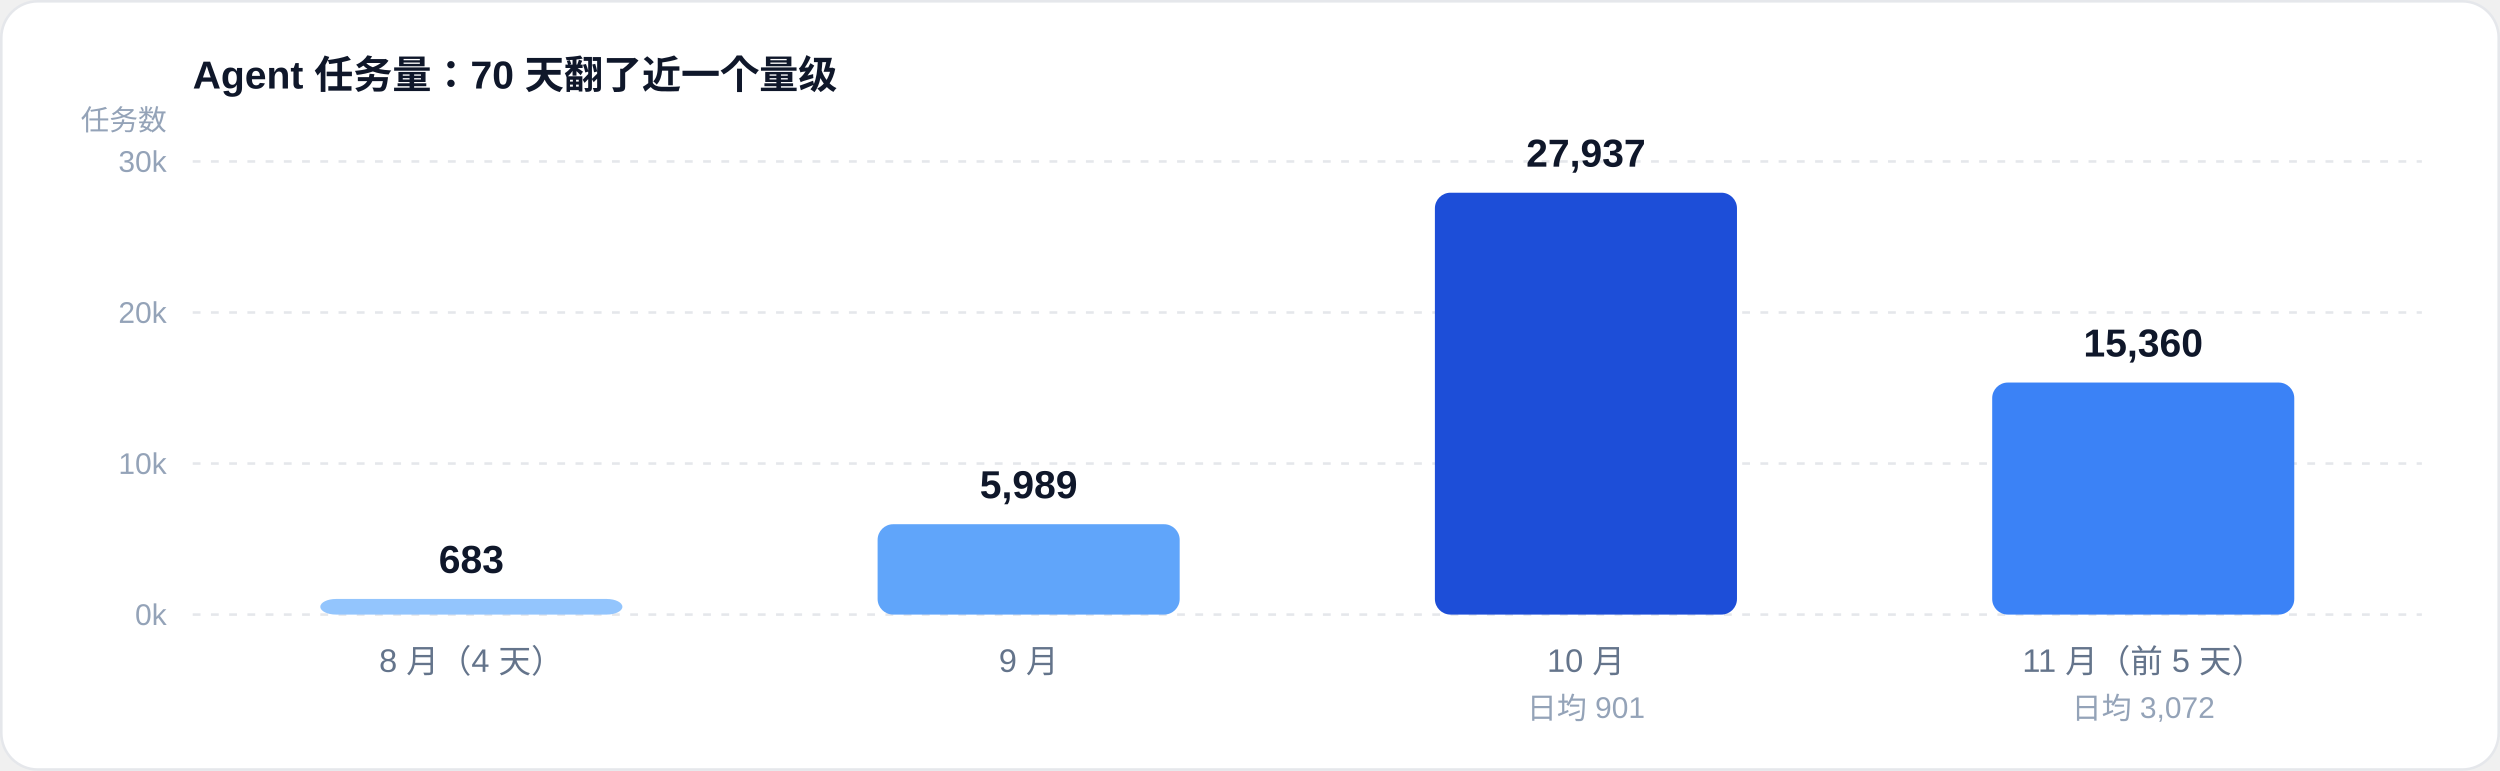
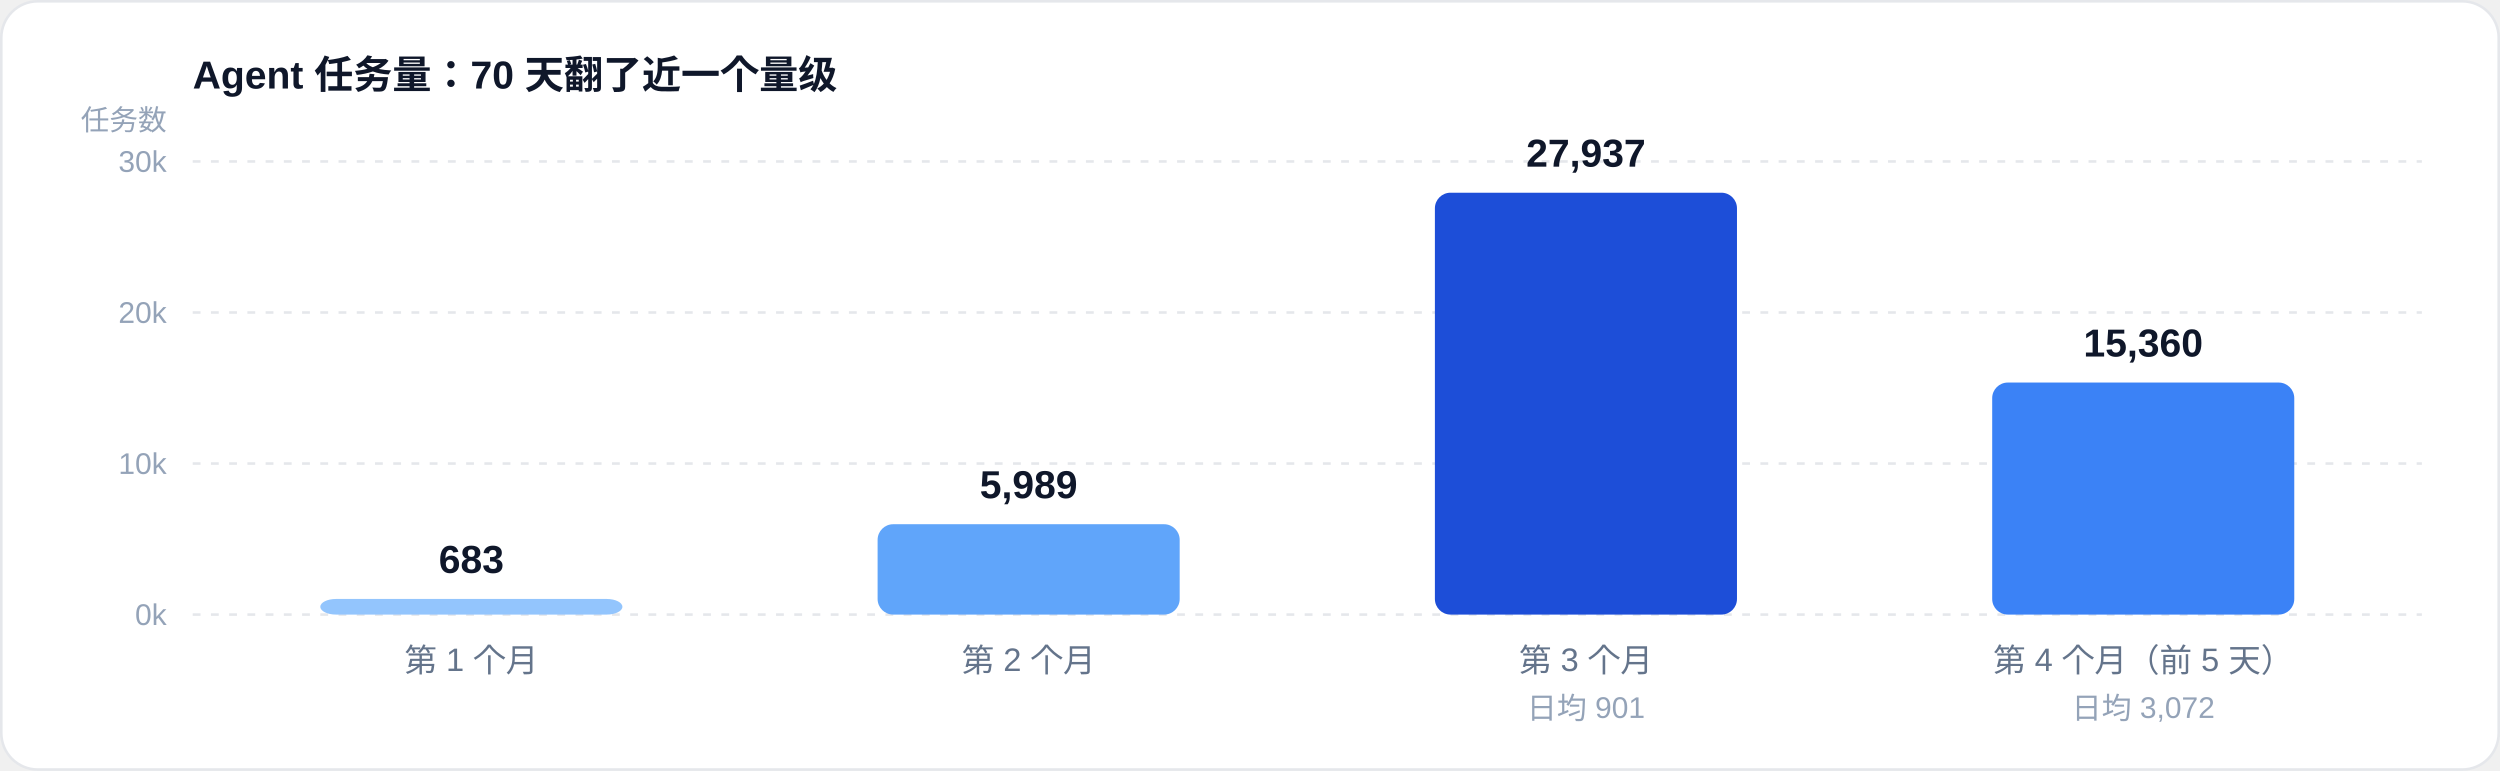
<svg xmlns="http://www.w3.org/2000/svg" width="960" height="296" viewBox="0 0 960 296" role="img" font-family="-apple-system, BlinkMacSystemFont, 'Segoe UI', 'Helvetica Neue', Arial, 'PingFang SC', 'Hiragino Sans GB', 'Microsoft YaHei', sans-serif">
  <rect x="0.5" y="0.5" width="959" height="295" rx="14" fill="#ffffff" stroke="#e5e7eb" />
  <text x="74" y="34" font-size="15" font-weight="700" fill="#0f172a">Agent 任务量：70 天翻了近一个量级</text>
  <line x1="74" y1="236.0" x2="930" y2="236.0" stroke="#e5e7eb" stroke-dasharray="3 4" />
  <text x="64" y="240.0" text-anchor="end" font-size="11.5" fill="#94a3b8">0k</text>
  <line x1="74" y1="178.0" x2="930" y2="178.0" stroke="#e5e7eb" stroke-dasharray="3 4" />
  <text x="64" y="182.0" text-anchor="end" font-size="11.5" fill="#94a3b8">10k</text>
  <line x1="74" y1="120.0" x2="930" y2="120.0" stroke="#e5e7eb" stroke-dasharray="3 4" />
  <text x="64" y="124.0" text-anchor="end" font-size="11.5" fill="#94a3b8">20k</text>
  <line x1="74" y1="62.0" x2="930" y2="62.0" stroke="#e5e7eb" stroke-dasharray="3 4" />
  <text x="64" y="66.0" text-anchor="end" font-size="11.5" fill="#94a3b8">30k</text>
  <text x="64" y="50" text-anchor="end" font-size="11" fill="#94a3b8">任务数</text>
  <rect x="123.0" y="230.0" width="116" height="6.0" rx="6" fill="#93c5fd" />
  <text x="181.0" y="220.0" text-anchor="middle" font-size="15" font-weight="700" fill="#0f172a">683</text>
-   <text x="181.0" y="258" text-anchor="middle" font-size="12.5" fill="#64748b">8 月（4 天）</text>
+   <text x="181.0" y="258" text-anchor="middle" font-size="12.5" fill="#64748b">第 1 个月</text>
  <rect x="337.0" y="201.3" width="116" height="34.7" rx="6" fill="#60a5fa" />
  <text x="395.0" y="191.3" text-anchor="middle" font-size="15" font-weight="700" fill="#0f172a">5,989</text>
-   <text x="395.0" y="258" text-anchor="middle" font-size="12.5" fill="#64748b">9 月</text>
+   <text x="395.0" y="258" text-anchor="middle" font-size="12.5" fill="#64748b">第 2 个月</text>
  <rect x="551.0" y="74.0" width="116" height="162.0" rx="6" fill="#1d4ed8" />
  <text x="609.0" y="64.0" text-anchor="middle" font-size="15" font-weight="700" fill="#0f172a">27,937</text>
-   <text x="609.0" y="258" text-anchor="middle" font-size="12.5" fill="#64748b">10 月</text>
+   <text x="609.0" y="258" text-anchor="middle" font-size="12.5" fill="#64748b">第 3 个月</text>
  <text x="609.0" y="276" text-anchor="middle" font-size="11.5" fill="#94a3b8">日均 901</text>
  <rect x="765.0" y="146.9" width="116" height="89.1" rx="6" fill="#3b82f6" />
  <text x="823.0" y="136.9" text-anchor="middle" font-size="15" font-weight="700" fill="#0f172a">15,360</text>
-   <text x="823.0" y="258" text-anchor="middle" font-size="12.5" fill="#64748b">11 月（前 5 天）</text>
+   <text x="823.0" y="258" text-anchor="middle" font-size="12.5" fill="#64748b">第 4 个月（前 5 天）</text>
  <text x="823.0" y="276" text-anchor="middle" font-size="11.5" fill="#94a3b8">日均 3,072</text>
</svg>
